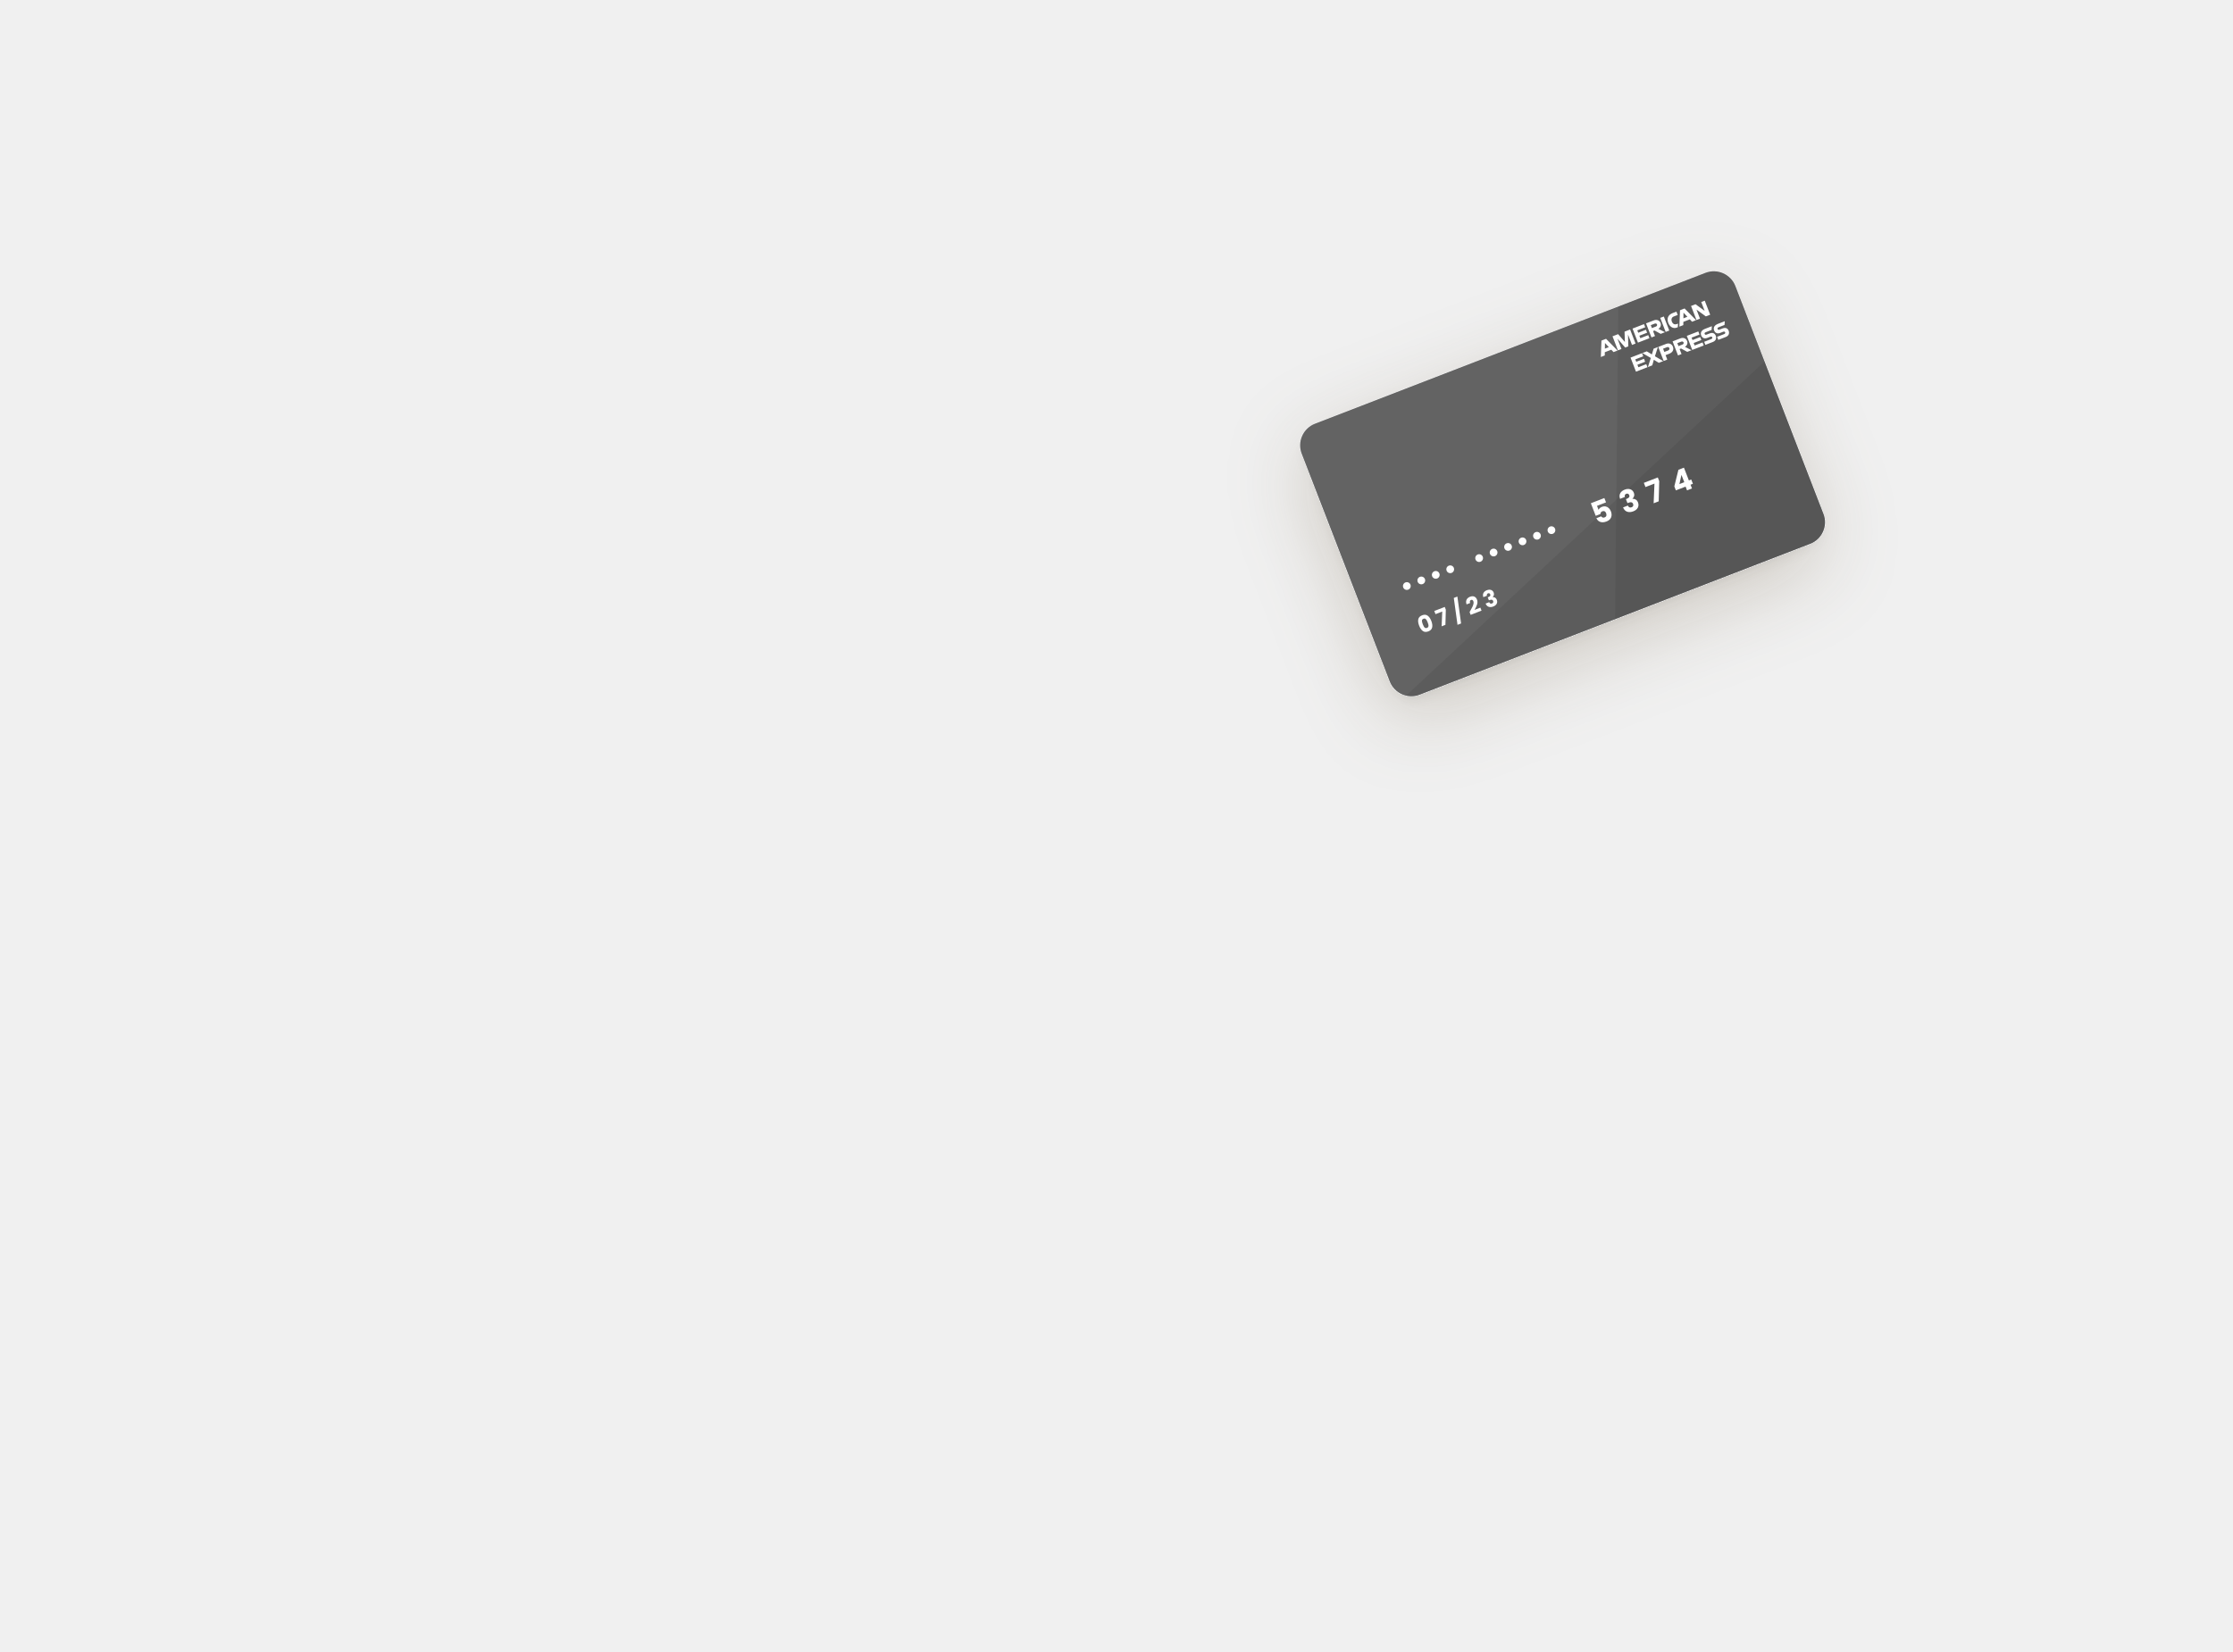
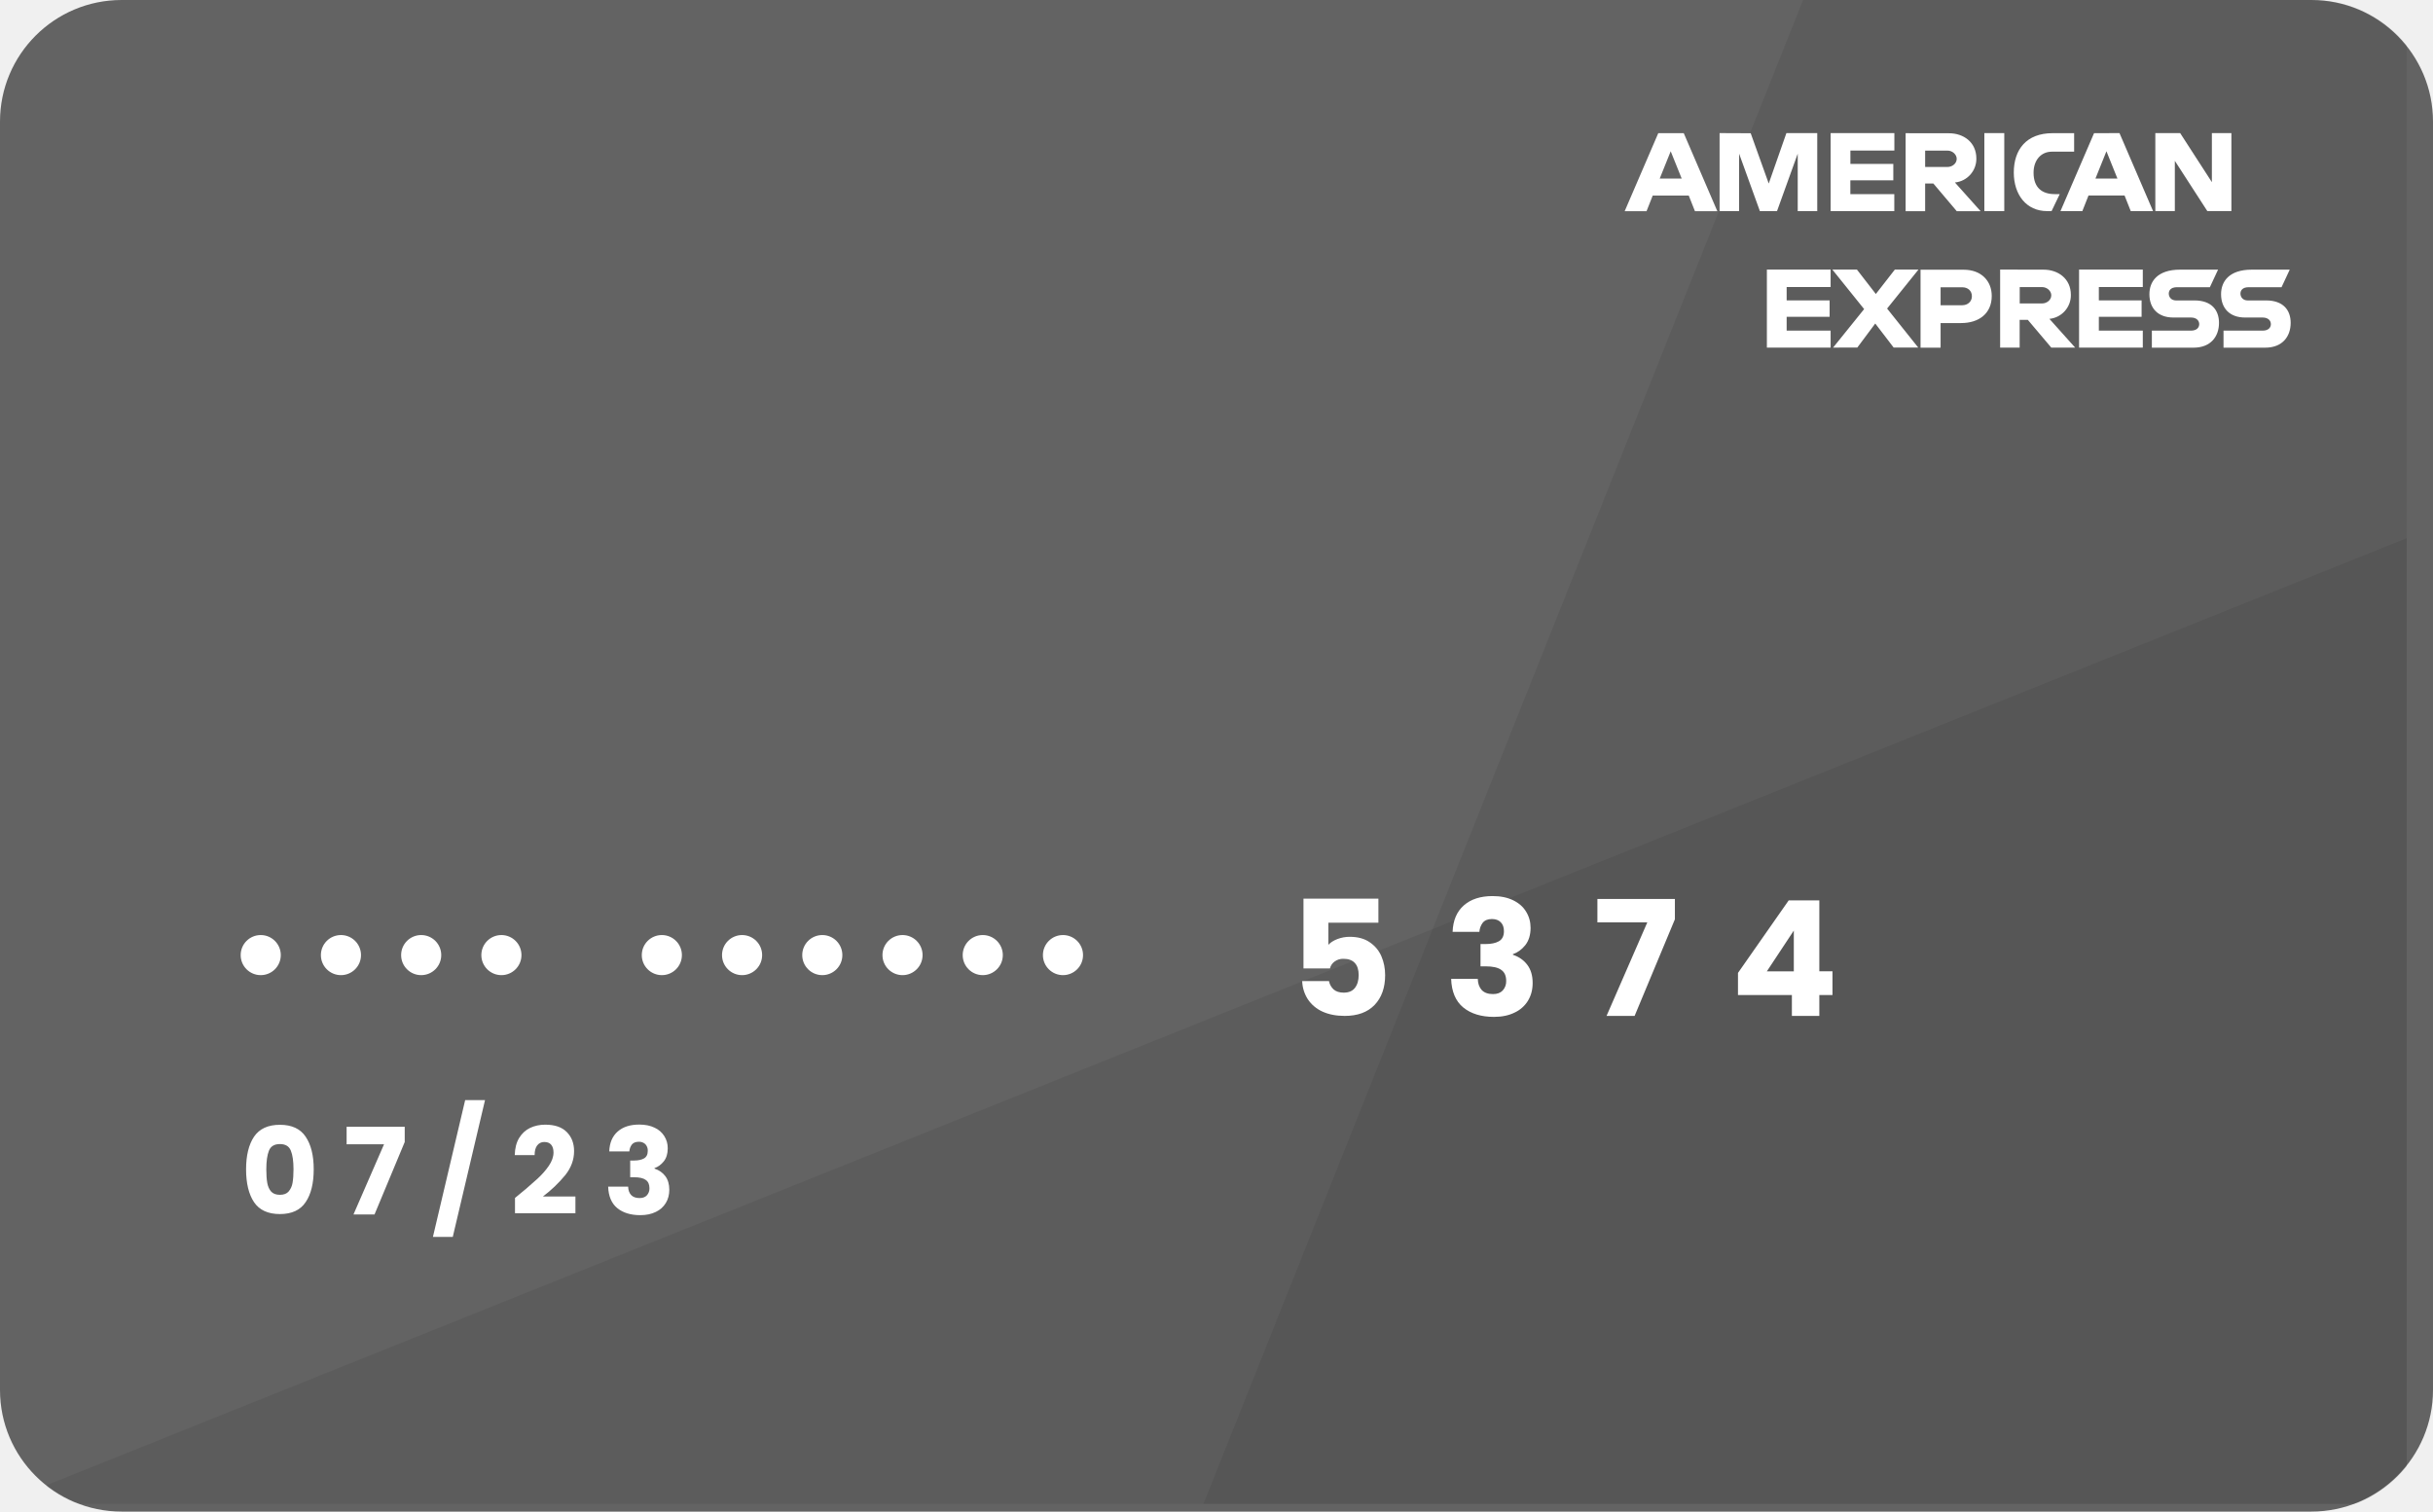
- <svg xmlns="http://www.w3.org/2000/svg" viewBox="0 0 665 492" fill="none">
-   <g filter="url(#prefix__filter0_dd_873_3982)">
-     <g clip-path="url(#prefix__clip0_873_3982)">
-       <rect x="385.156" y="128.702" width="138.489" height="86.556" rx="6.924" transform="rotate(-21.13 385.156 128.702)" fill="#636363" />
-       <path opacity=".45" d="M482.925-2.495l62.611 162.011-64.589 24.961 1.978-186.972z" fill="#000" fill-opacity=".15" />
-       <path opacity=".45" d="M416.358 209.438l129.178-49.922-20.036-51.844-109.142 101.766z" fill="#000" fill-opacity=".15" />
-       <g clip-path="url(#prefix__clip1_873_3982)" fill="#fff">
-         <path d="M476.924 101.455l-.184 4.884 1.173-.453.008-.967 1.934-.748.657.711 1.201-.464-3.42-3.492-1.369.529zm1.043.713l1.156 1.236-1.18.456.024-1.692zM481.833 104.367l-1.618-4.188 1.672-.638 2.012 2.325-.099-3.073 1.655-.64 1.619 4.189-1.047.405-1.193-3.085.081 3.514-.919.355-2.308-2.653 1.193 3.084-1.048.405zM487.793 102.064l-1.619-4.188 3.421-1.322.362.935-2.36.912.278.718 2.302-.89.341.882-2.306.891.287.743 2.359-.912.352.91-3.417 1.321zM490.201 96.324l1.618 4.188 1.048-.405-.575-1.489.439-.17 1.834 1.003 1.28-.495-1.976-1.009c.547-.264.945-.977.654-1.73-.341-.882-1.218-1.089-1.99-.79l-2.332.897zm1.409.53l1.197-.462c.286-.11.584.033.667.247.108.278-.102.544-.313.626l-1.212.468-.339-.878zM497.112 98.462l-1.068.413-1.619-4.188 1.069-.413 1.618 4.188zM499.65 97.481l-.232.09c-1.119.433-2.134-.185-2.596-1.38-.473-1.225-.144-2.37 1.265-2.915l1.158-.447.384.992-1.198.463c-.572.221-.807.825-.543 1.507.313.81.909.97 1.574.713l.275-.107-.087 1.084zM500.314 92.415l-.184 4.881 1.172-.453.009-.967 1.934-.748.656.71 1.198-.462-3.42-3.492-1.365.531zm1.041.715l1.155 1.236-1.18.456.025-1.692zM505.22 95.329l-1.618-4.188 1.333-.516 2.719 1.974-1.017-2.631 1.047-.405 1.619 4.188-1.291.499-2.787-2.025 1.043 2.7-1.048.404zM487.203 110.713l-1.619-4.188 3.421-1.322.362.935-2.36.912.278.717 2.306-.891.34.882-2.305.891.287.743 2.359-.912.352.911-3.421 1.322zM503.958 104.237l-1.618-4.188 3.421-1.322.362.935-2.36.912.277.718 2.296-.887.34.882-2.295.887.287.743 2.36-.912.352.91-3.422 1.322zM490.756 109.339l.867-2.711-2.525-1.461 1.32-.51 1.521.918.513-1.704 1.269-.491-.875 2.743 2.478 1.447-1.32.51-1.484-.908-.464 1.661-1.3.506zM493.833 103.341l1.619 4.188 1.076-.416-.511-1.321 1.105-.427c.933-.36 1.449-1.13 1.078-2.091-.308-.796-1.098-1.192-2.049-.825l-2.317.896-.001-.004zm1.442.53l1.162-.449c.3-.116.59-.014.704.282.108.278-.028.565-.335.684l-1.159.447-.372-.964zM498.104 101.686l1.618 4.189 1.048-.405-.576-1.489.44-.17 1.834 1.002 1.28-.494-1.976-1.009c.547-.265.945-.977.654-1.73-.341-.882-1.218-1.089-1.99-.791l-2.332.897zm1.414.533l1.197-.463c.286-.11.584.033.667.248.108.278-.102.544-.313.625l-1.212.469-.339-.879zM507.866 102.727l-.352-.91 2.099-.811c.311-.12.378-.339.308-.521-.068-.175-.269-.303-.58-.182l-.948.366c-.822.317-1.476-.004-1.767-.758-.26-.67-.088-1.48 1.135-1.953l2.041-.788-.075 1.112-1.766.683c-.336.13-.371.348-.306.516.067.175.269.314.527.215l.994-.384c.918-.355 1.517.013 1.78.695.283.731.071 1.503-.851 1.859l-2.238.865-.001-.004zM511.713 101.241l-.352-.911 2.098-.81c.311-.12.379-.34.308-.522-.067-.175-.269-.302-.58-.182l-.947.366c-.822.318-1.477-.004-1.768-.757-.259-.671-.087-1.48 1.136-1.953l2.041-.79-.076 1.114-1.766.682c-.336.13-.37.348-.305.516.067.175.269.315.526.215l.994-.384c.919-.355 1.517.013 1.781.695.283.732.071 1.503-.851 1.859l-2.238.865-.001-.003z" />
-       </g>
-       <path d="M422.625 186.373c-.286-.741-.37-1.379-.25-1.915.124-.538.504-.93 1.141-1.176.638-.247 1.181-.212 1.63.105.453.315.823.842 1.109 1.583.289.749.372 1.393.249 1.93-.12.537-.498.928-1.135 1.174-.638.246-1.183.212-1.636-.103-.449-.316-.818-.849-1.108-1.598zm2.545-.984c-.168-.435-.345-.75-.529-.946-.186-.2-.428-.243-.725-.128-.297.115-.447.309-.451.582-.005.269.077.621.245 1.056.113.293.225.53.334.71.108.176.236.305.386.385.153.075.332.072.539-.007.207-.08.339-.198.398-.355a.996.996 0 00.033-.547 4.565 4.565 0 00-.23-.75zm5.403-3.773l-.118 4.515-1.13.436.185-4.399-2.009.776-.364-.943 3.119-1.205.317.82zm3.441-3.913l1.107 8.013-1.066.411-1.107-8.012 1.066-.412zm3.638 4.629a26.376 26.376 0 00.801-1.482 4.36 4.36 0 00.348-.944c.073-.31.065-.582-.025-.814-.069-.177-.163-.299-.283-.366-.12-.068-.262-.07-.425-.006a.493.493 0 00-.316.337c-.043.155-.022.345.065.569l-1.066.412c-.133-.37-.174-.705-.122-1.007.056-.304.182-.561.378-.77.2-.211.449-.374.746-.489.513-.198.949-.216 1.309-.053.364.161.628.453.791.875.178.461.186.95.025 1.468a7.5 7.5 0 01-.757 1.613l1.744-.673.347.897-3.243 1.253-.317-.82zm4.094-4.455c-.161-.467-.148-.881.04-1.24.187-.36.525-.634 1.011-.822.323-.124.62-.175.892-.151.276.022.509.107.7.256.196.147.34.342.433.583.11.284.129.544.057.78a1.165 1.165 0 01-.358.554l.01.025a1.25 1.25 0 01.739.183c.215.134.38.35.495.647.103.267.132.528.087.783a1.325 1.325 0 01-.351.685 1.985 1.985 0 01-.766.497c-.517.199-.979.232-1.388.098-.403-.136-.713-.457-.928-.963l1.072-.414c.077.188.19.318.336.39.145.067.317.063.515-.014.168-.065.278-.162.332-.292a.575.575 0 00-.007-.442c-.08-.207-.204-.329-.373-.368-.166-.045-.393-.012-.681.1l-.207.08-.347-.898.207-.08c.219-.085.382-.19.487-.315.108-.13.124-.293.049-.486-.06-.155-.149-.259-.269-.312a.515.515 0 00-.405.008c-.163.063-.267.16-.31.291a.717.717 0 00.006.42l-1.078.417z" fill="#fff" />
-       <circle cx="418.966" cy="174.569" r="1.154" transform="rotate(-21.13 418.966 174.569)" fill="#fff" />
-       <circle cx="423.272" cy="172.905" r="1.154" transform="rotate(-21.13 423.272 172.905)" fill="#fff" />
-       <circle cx="427.578" cy="171.241" r="1.154" transform="rotate(-21.13 427.578 171.241)" fill="#fff" />
-       <circle cx="431.884" cy="169.576" r="1.154" transform="rotate(-21.13 431.884 169.576)" fill="#fff" />
-       <circle cx="440.496" cy="166.248" r="1.154" transform="rotate(-21.13 440.496 166.248)" fill="#fff" />
-       <circle cx="444.802" cy="164.584" r="1.154" transform="rotate(-21.13 444.802 164.584)" fill="#fff" />
-       <circle cx="449.108" cy="162.92" r="1.154" transform="rotate(-21.13 449.108 162.92)" fill="#fff" />
-       <circle cx="453.414" cy="161.256" r="1.154" transform="rotate(-21.13 453.414 161.256)" fill="#fff" />
-       <circle cx="457.72" cy="159.592" r="1.154" transform="rotate(-21.13 457.72 159.592)" fill="#fff" />
-       <circle cx="462.026" cy="157.928" r="1.154" transform="rotate(-21.13 462.026 157.928)" fill="#fff" />
-       <path d="M478.284 149.646l-2.687 1.039.459 1.188c.066-.171.187-.336.363-.496.175-.161.384-.287.625-.38.431-.167.824-.207 1.181-.12.362.084.67.256.921.515.252.259.448.569.588.931.26.671.276 1.278.051 1.821-.228.537-.687.938-1.376 1.205-.459.177-.888.254-1.287.23a2.002 2.002 0 01-1.04-.36 2.05 2.05 0 01-.677-.857l1.438-.556a.846.846 0 00.423.351c.176.064.379.052.609-.037.27-.104.437-.268.503-.491.065-.224.043-.479-.068-.766-.109-.281-.261-.47-.457-.566-.195-.096-.425-.093-.689.009a.83.83 0 00-.426.333.692.692 0 00-.106.467l-1.421.549-1.448-3.746 4.022-1.554.499 1.291zm4.172-1.048c-.215-.623-.197-1.174.053-1.654.251-.479.7-.844 1.349-1.095.43-.166.827-.234 1.189-.202a1.707 1.707 0 011.511 1.119c.146.378.171.725.075 1.039a1.545 1.545 0 01-.477.739l.014.034a1.67 1.67 0 01.984.243c.288.18.508.468.661.864.137.356.176.704.116 1.044a1.772 1.772 0 01-.468.913c-.251.275-.591.496-1.022.662-.688.266-1.305.31-1.849.131-.539-.181-.952-.609-1.239-1.283l1.43-.553c.103.25.253.424.448.52.193.09.422.084.686-.018.224-.087.372-.216.444-.389a.766.766 0 00-.011-.59c-.106-.276-.272-.439-.496-.491-.221-.06-.524-.015-.909.133l-.275.107-.463-1.197.276-.107c.292-.113.509-.253.649-.419.144-.174.166-.391.066-.649-.08-.207-.199-.345-.358-.416-.16-.07-.34-.067-.541.011-.218.084-.356.214-.414.388a.974.974 0 00.009.56l-1.438.556zm11.672-5.282l-.158 6.019-1.508.583.248-5.866-2.679 1.035-.486-1.258 4.16-1.607.423 1.094zm4.956 2.756l-.459-1.189 1.217-4.944 1.645-.636 1.471 3.807.706-.273.493 1.275-.707.272.433 1.12-1.472.569-.433-1.119-2.894 1.118zm1.659-4.62l-.601 2.746 1.447-.559-.846-2.187z" fill="#fff" />
+ <svg xmlns="http://www.w3.org/2000/svg" viewBox="0 0 140 87" fill="none">
+   <g clip-path="url(#prefix__clip0_941_2557)">
+     <rect width="140" height="87" rx="7" fill="#636363" />
+     <path opacity=".45" d="M138.489-87.133V86.556H69.245l69.244-173.689z" fill="#000" fill-opacity=".15" />
+     <path opacity=".45" d="M0 86.556H138.49v-55.58L0 86.555z" fill="#000" fill-opacity=".15" />
+     <g clip-path="url(#prefix__clip1_941_2557)" fill="#fff">
+       <path d="M95.42 7.665l-1.933 4.49h1.258l.356-.9h2.073l.357.9h1.288l-1.932-4.49H95.42zm.716 1.041l.632 1.57h-1.264l.632-1.57zM98.949 12.151v-4.49l1.79.008 1.038 2.894 1.016-2.902h1.775v4.49h-1.123V8.844l-1.192 3.307h-.985l-1.196-3.307v3.307h-1.123zM105.338 12.151v-4.49h3.668v1.003h-2.53v.77h2.469v.945h-2.472v.796h2.529v.976h-3.664zM109.654 7.665v4.49h1.123V10.56h.471l1.349 1.596h1.372l-1.479-1.653a1.368 1.368 0 001.234-1.378c0-.946-.744-1.455-1.572-1.455l-2.498-.004zm1.123 1.003h1.283c.307 0 .533.241.533.471 0 .299-.291.47-.517.47h-1.299v-.94zM115.33 12.151h-1.146v-4.49h1.146v4.49zM118.051 12.151h-.249c-1.2 0-1.924-.941-1.924-2.223 0-1.313.72-2.263 2.23-2.263h1.242V8.73h-1.284c-.613 0-1.05.479-1.05 1.21 0 .869.498 1.232 1.211 1.232h.295l-.471.98zM120.496 7.665l-1.932 4.486h1.258l.356-.9h2.073l.357.9h1.284l-1.932-4.49-1.464.004zm.713 1.041l.632 1.57h-1.264l.632-1.57zM124.022 12.151v-4.49h1.43l1.824 2.822V7.66h1.123v4.49h-1.384l-1.87-2.893v2.893h-1.123zM101.67 20.006v-4.49h3.668v1.003h-2.53v.77h2.472v.945h-2.472v.796h2.53v.976h-3.668zM119.634 20.006v-4.49h3.667v1.003h-2.529v.77h2.46v.945h-2.46v.796h2.529v.976h-3.667zM105.48 20.006l1.786-2.216-1.828-2.274h1.414l1.088 1.405 1.093-1.405h1.36l-1.805 2.243 1.79 2.243h-1.414l-1.058-1.382-1.031 1.382-1.395.004zM110.512 15.52v4.49h1.154v-1.416h1.184c1 0 1.759-.533 1.759-1.562 0-.854-.594-1.508-1.614-1.508h-2.483v-.004zm1.154 1.014h1.245c.322 0 .556.2.556.517 0 .299-.23.517-.56.517h-1.241v-1.034zM115.092 15.516v4.49h1.123V18.41h.471l1.349 1.596h1.373l-1.48-1.654a1.367 1.367 0 001.234-1.378c0-.945-.743-1.454-1.571-1.454l-2.499-.004zm1.127 1.007h1.284c.306 0 .532.24.532.47 0 .3-.291.471-.517.471h-1.299v-.941zM123.823 20.006v-.976h2.249c.334 0 .476-.18.476-.375 0-.188-.142-.38-.476-.38h-1.015c-.882 0-1.376-.535-1.376-1.343 0-.72.452-1.412 1.763-1.412h2.188l-.471 1.01h-1.893c-.361 0-.472.192-.472.372 0 .187.138.39.414.39h1.066c.985 0 1.41.559 1.41 1.29 0 .785-.475 1.428-1.464 1.428h-2.399v-.004zM127.946 20.006v-.976h2.25c.334 0 .475-.18.475-.375 0-.188-.141-.38-.475-.38h-1.015c-.882 0-1.376-.535-1.376-1.343 0-.72.452-1.412 1.763-1.412h2.188l-.471 1.01h-1.894c-.36 0-.471.192-.471.372 0 .187.138.39.414.39h1.065c.985 0 1.411.559 1.411 1.29 0 .785-.475 1.428-1.464 1.428h-2.4v-.004z" />
    </g>
+     <path d="M14.16 67.3c0-.794.153-1.42.457-1.876.31-.457.806-.686 1.49-.686.683 0 1.176.229 1.481.686.31.457.464 1.082.464 1.876 0 .804-.155 1.434-.464 1.89-.305.458-.799.686-1.482.686-.683 0-1.18-.228-1.489-.685-.304-.457-.457-1.087-.457-1.89zm2.729 0c0-.466-.051-.824-.153-1.073-.101-.254-.311-.38-.63-.38-.318 0-.528.126-.63.38-.101.25-.152.607-.152 1.073 0 .314.018.575.055.783.037.203.111.37.222.498.115.125.284.187.505.187.222 0 .388-.062.499-.187a.998.998 0 00.228-.498c.037-.208.056-.469.056-.783zm6.4-1.572l-1.738 4.17H20.34l1.758-4.038h-2.153v-1.01h3.344v.879zm4.62-2.41l-1.856 7.874h-1.142l1.855-7.873h1.143zm1.725 5.63a25.651 25.651 0 001.281-1.094c.263-.24.485-.491.665-.754.18-.263.27-.52.27-.769 0-.19-.044-.337-.132-.443-.087-.106-.219-.16-.394-.16a.494.494 0 00-.416.201c-.097.13-.145.314-.145.554H29.62c.01-.392.092-.72.25-.983.161-.263.371-.457.63-.582.263-.124.553-.187.872-.187.55 0 .963.141 1.24.423.281.281.422.648.422 1.1 0 .495-.169.954-.506 1.379a7.52 7.52 0 01-1.287 1.232h1.87v.963h-3.477v-.88zm5.424-2.68c.018-.493.18-.874.485-1.142.304-.268.717-.401 1.239-.401.346 0 .642.06.886.18a1.279 1.279 0 01.755 1.19c0 .305-.076.555-.228.748-.153.19-.33.319-.534.388v.028c.264.088.471.233.624.436.152.203.228.464.228.783 0 .286-.067.54-.2.761a1.33 1.33 0 01-.575.513c-.25.124-.547.187-.894.187-.554 0-.997-.137-1.33-.409-.327-.272-.5-.683-.519-1.233h1.15c.005.204.062.365.173.485.11.116.273.173.485.173.18 0 .318-.05.415-.152a.576.576 0 00.153-.415c0-.222-.072-.381-.215-.478-.139-.102-.362-.153-.672-.153h-.221v-.962h.221c.236 0 .425-.04.568-.118.148-.083.222-.228.222-.436a.524.524 0 00-.139-.388.515.515 0 00-.38-.138c-.176 0-.308.053-.395.159a.729.729 0 00-.146.395h-1.156z" fill="#fff" />
+     <circle cx="15.003" cy="54.971" r="1.154" fill="#fff" />
+     <circle cx="19.619" cy="54.971" r="1.154" fill="#fff" />
+     <circle cx="24.236" cy="54.971" r="1.154" fill="#fff" />
+     <circle cx="28.852" cy="54.971" r="1.154" fill="#fff" />
+     <circle cx="38.084" cy="54.971" r="1.154" fill="#fff" />
+     <circle cx="42.701" cy="54.971" r="1.154" fill="#fff" />
+     <circle cx="47.317" cy="54.971" r="1.154" fill="#fff" />
+     <circle cx="51.933" cy="54.971" r="1.154" fill="#fff" />
+     <circle cx="56.55" cy="54.971" r="1.154" fill="#fff" />
+     <circle cx="61.166" cy="54.971" r="1.154" fill="#fff" />
+     <path d="M79.316 53.107h-2.88v1.274c.123-.135.295-.246.517-.332a1.97 1.97 0 01.72-.13c.462 0 .843.105 1.145.314.308.21.532.48.674.813.141.332.212.692.212 1.08 0 .72-.203 1.293-.61 1.717-.405.419-.978.628-1.716.628-.493 0-.92-.083-1.284-.25a1.997 1.997 0 01-.84-.71 2.045 2.045 0 01-.323-1.043h1.542c.037.19.126.35.267.48.142.123.336.184.582.184.29 0 .505-.092.646-.277.142-.184.213-.43.213-.738 0-.302-.074-.533-.222-.693-.148-.16-.363-.24-.646-.24a.82.82 0 00-.517.157.69.69 0 00-.268.397h-1.523v-4.016h4.311v1.385zm4.27.526c.024-.658.24-1.166.646-1.523s.957-.536 1.652-.536c.462 0 .856.08 1.182.24.332.16.582.379.748.656.172.277.259.588.259.932 0 .407-.102.739-.305.998-.203.252-.44.424-.711.517v.036c.35.117.628.311.83.582.204.271.305.619.305 1.043 0 .382-.089.72-.267 1.016a1.77 1.77 0 01-.767.683c-.332.166-.729.25-1.19.25-.74 0-1.33-.182-1.773-.545-.437-.363-.668-.911-.693-1.644h1.533c.006.271.083.487.23.647.148.154.364.23.647.23.24 0 .425-.067.554-.203a.768.768 0 00.203-.554c0-.295-.095-.507-.286-.637-.185-.135-.483-.203-.896-.203h-.295v-1.283h.295c.314 0 .567-.052.757-.157.197-.11.296-.305.296-.582 0-.221-.062-.394-.185-.517s-.292-.184-.508-.184c-.233 0-.409.07-.526.212a.972.972 0 00-.194.526h-1.542zm12.79-.72l-2.317 5.558h-1.615l2.345-5.382h-2.871V51.74h4.459v1.172zm3.631 4.358v-1.274l2.917-4.173h1.764v4.08h.757v1.367h-.757v1.2h-1.579v-1.2h-3.102zm3.213-3.712l-1.551 2.346h1.551v-2.346z" fill="#fff" />
  </g>
  <defs>
-     <clipPath id="prefix__clip0_873_3982">
-       <rect x="385.156" y="128.702" width="138.489" height="86.556" rx="6.924" transform="rotate(-21.13 385.156 128.702)" fill="#fff" />
+     <clipPath id="prefix__clip0_941_2557">
+       <rect width="140" height="87" rx="6.924" fill="#fff" />
    </clipPath>
-     <clipPath id="prefix__clip1_873_3982">
-       <path fill="#fff" transform="rotate(-21.13 509.43 -1222.26)" d="M0 0h38.326v13.849H0z" />
+     <clipPath id="prefix__clip1_941_2557">
+       <path fill="#fff" transform="translate(93.48 6.924)" d="M0 0h38.326v13.849H0z" />
    </clipPath>
-     <filter id="prefix__filter0_dd_873_3982" x="362.075" y="62.622" width="206.542" height="176.821" filterUnits="userSpaceOnUse" color-interpolation-filters="sRGB">
-       <feFlood flood-opacity="0" result="BackgroundImageFix" />
-       <feColorMatrix in="SourceAlpha" values="0 0 0 0 0 0 0 0 0 0 0 0 0 0 0 0 0 0 127 0" result="hardAlpha" />
-       <feOffset dy="6.924" />
-       <feGaussianBlur stdDeviation="11.541" />
-       <feComposite in2="hardAlpha" operator="out" />
-       <feColorMatrix values="0 0 0 0 0.412 0 0 0 0 0.337 0 0 0 0 0.216 0 0 0 0.24 0" />
-       <feBlend in2="BackgroundImageFix" result="effect1_dropShadow_873_3982" />
-       <feColorMatrix in="SourceAlpha" values="0 0 0 0 0 0 0 0 0 0 0 0 0 0 0 0 0 0 127 0" result="hardAlpha" />
-       <feMorphology radius="1.154" in="SourceAlpha" result="effect2_dropShadow_873_3982" />
-       <feOffset dy="2.308" />
-       <feGaussianBlur stdDeviation="1.731" />
-       <feComposite in2="hardAlpha" operator="out" />
-       <feColorMatrix values="0 0 0 0 0 0 0 0 0 0 0 0 0 0 0 0 0 0 0.08 0" />
-       <feBlend in2="effect1_dropShadow_873_3982" result="effect2_dropShadow_873_3982" />
-       <feBlend in="SourceGraphic" in2="effect2_dropShadow_873_3982" result="shape" />
-     </filter>
  </defs>
</svg>
